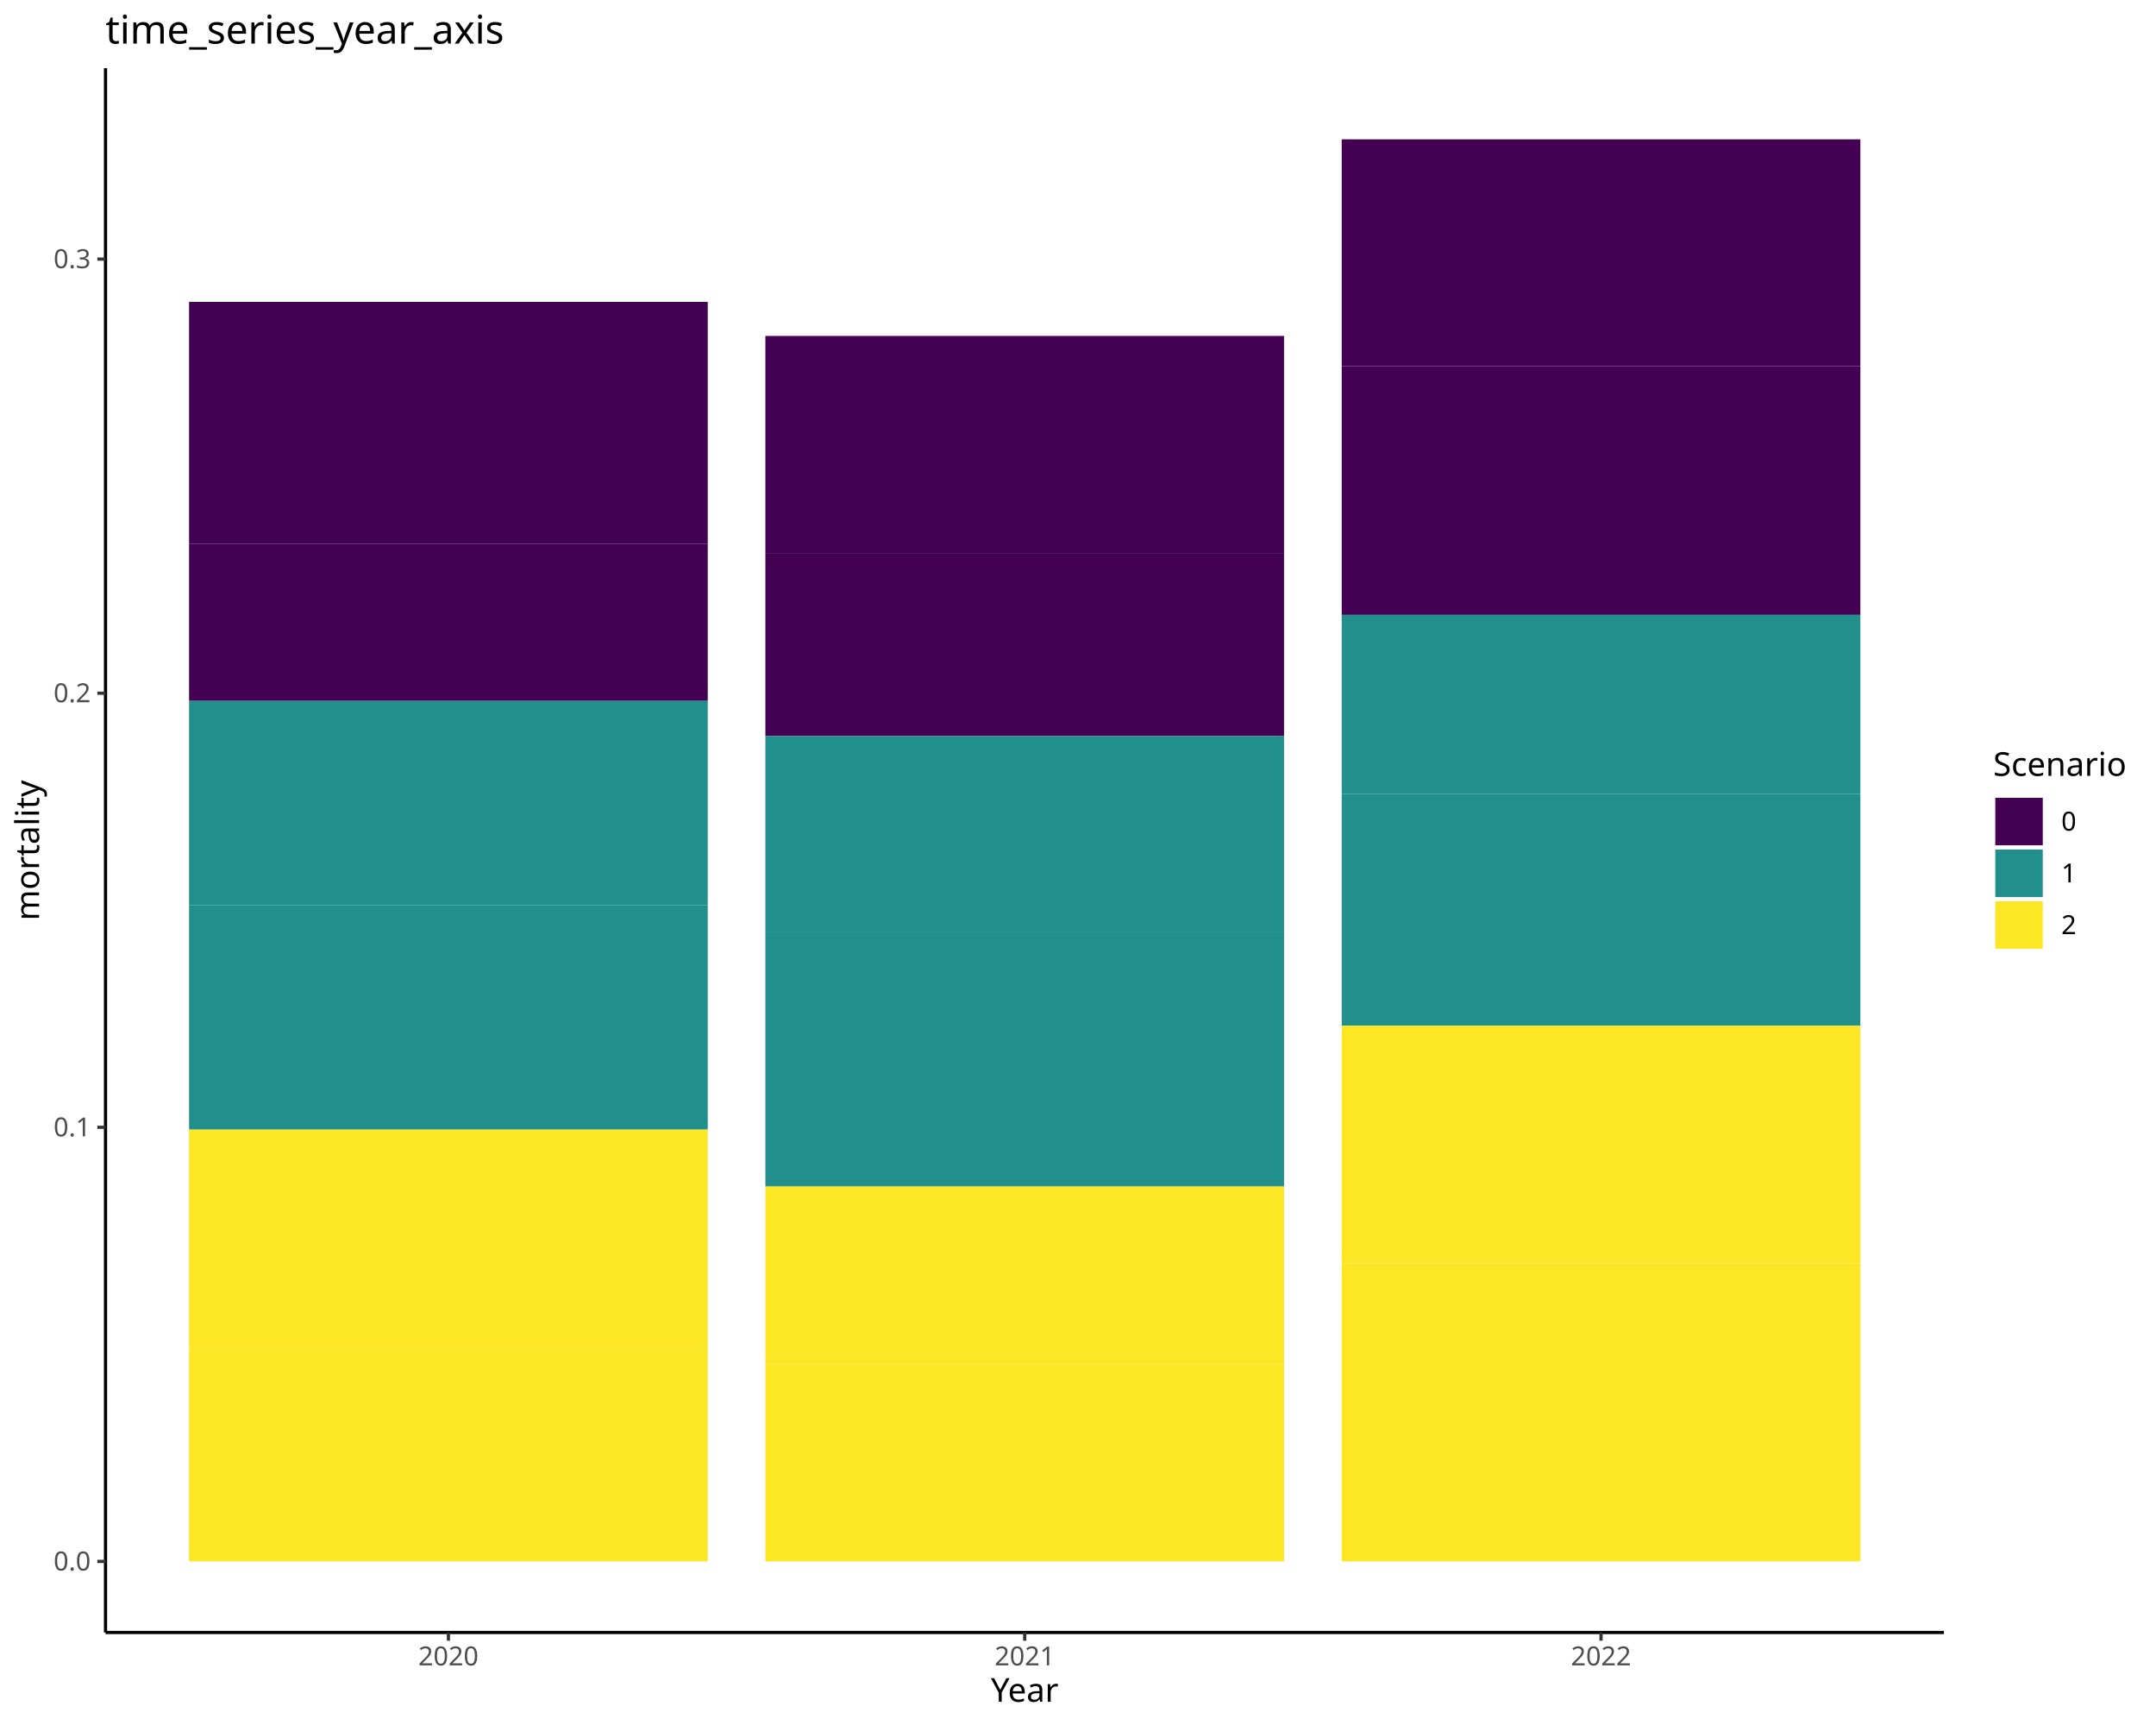
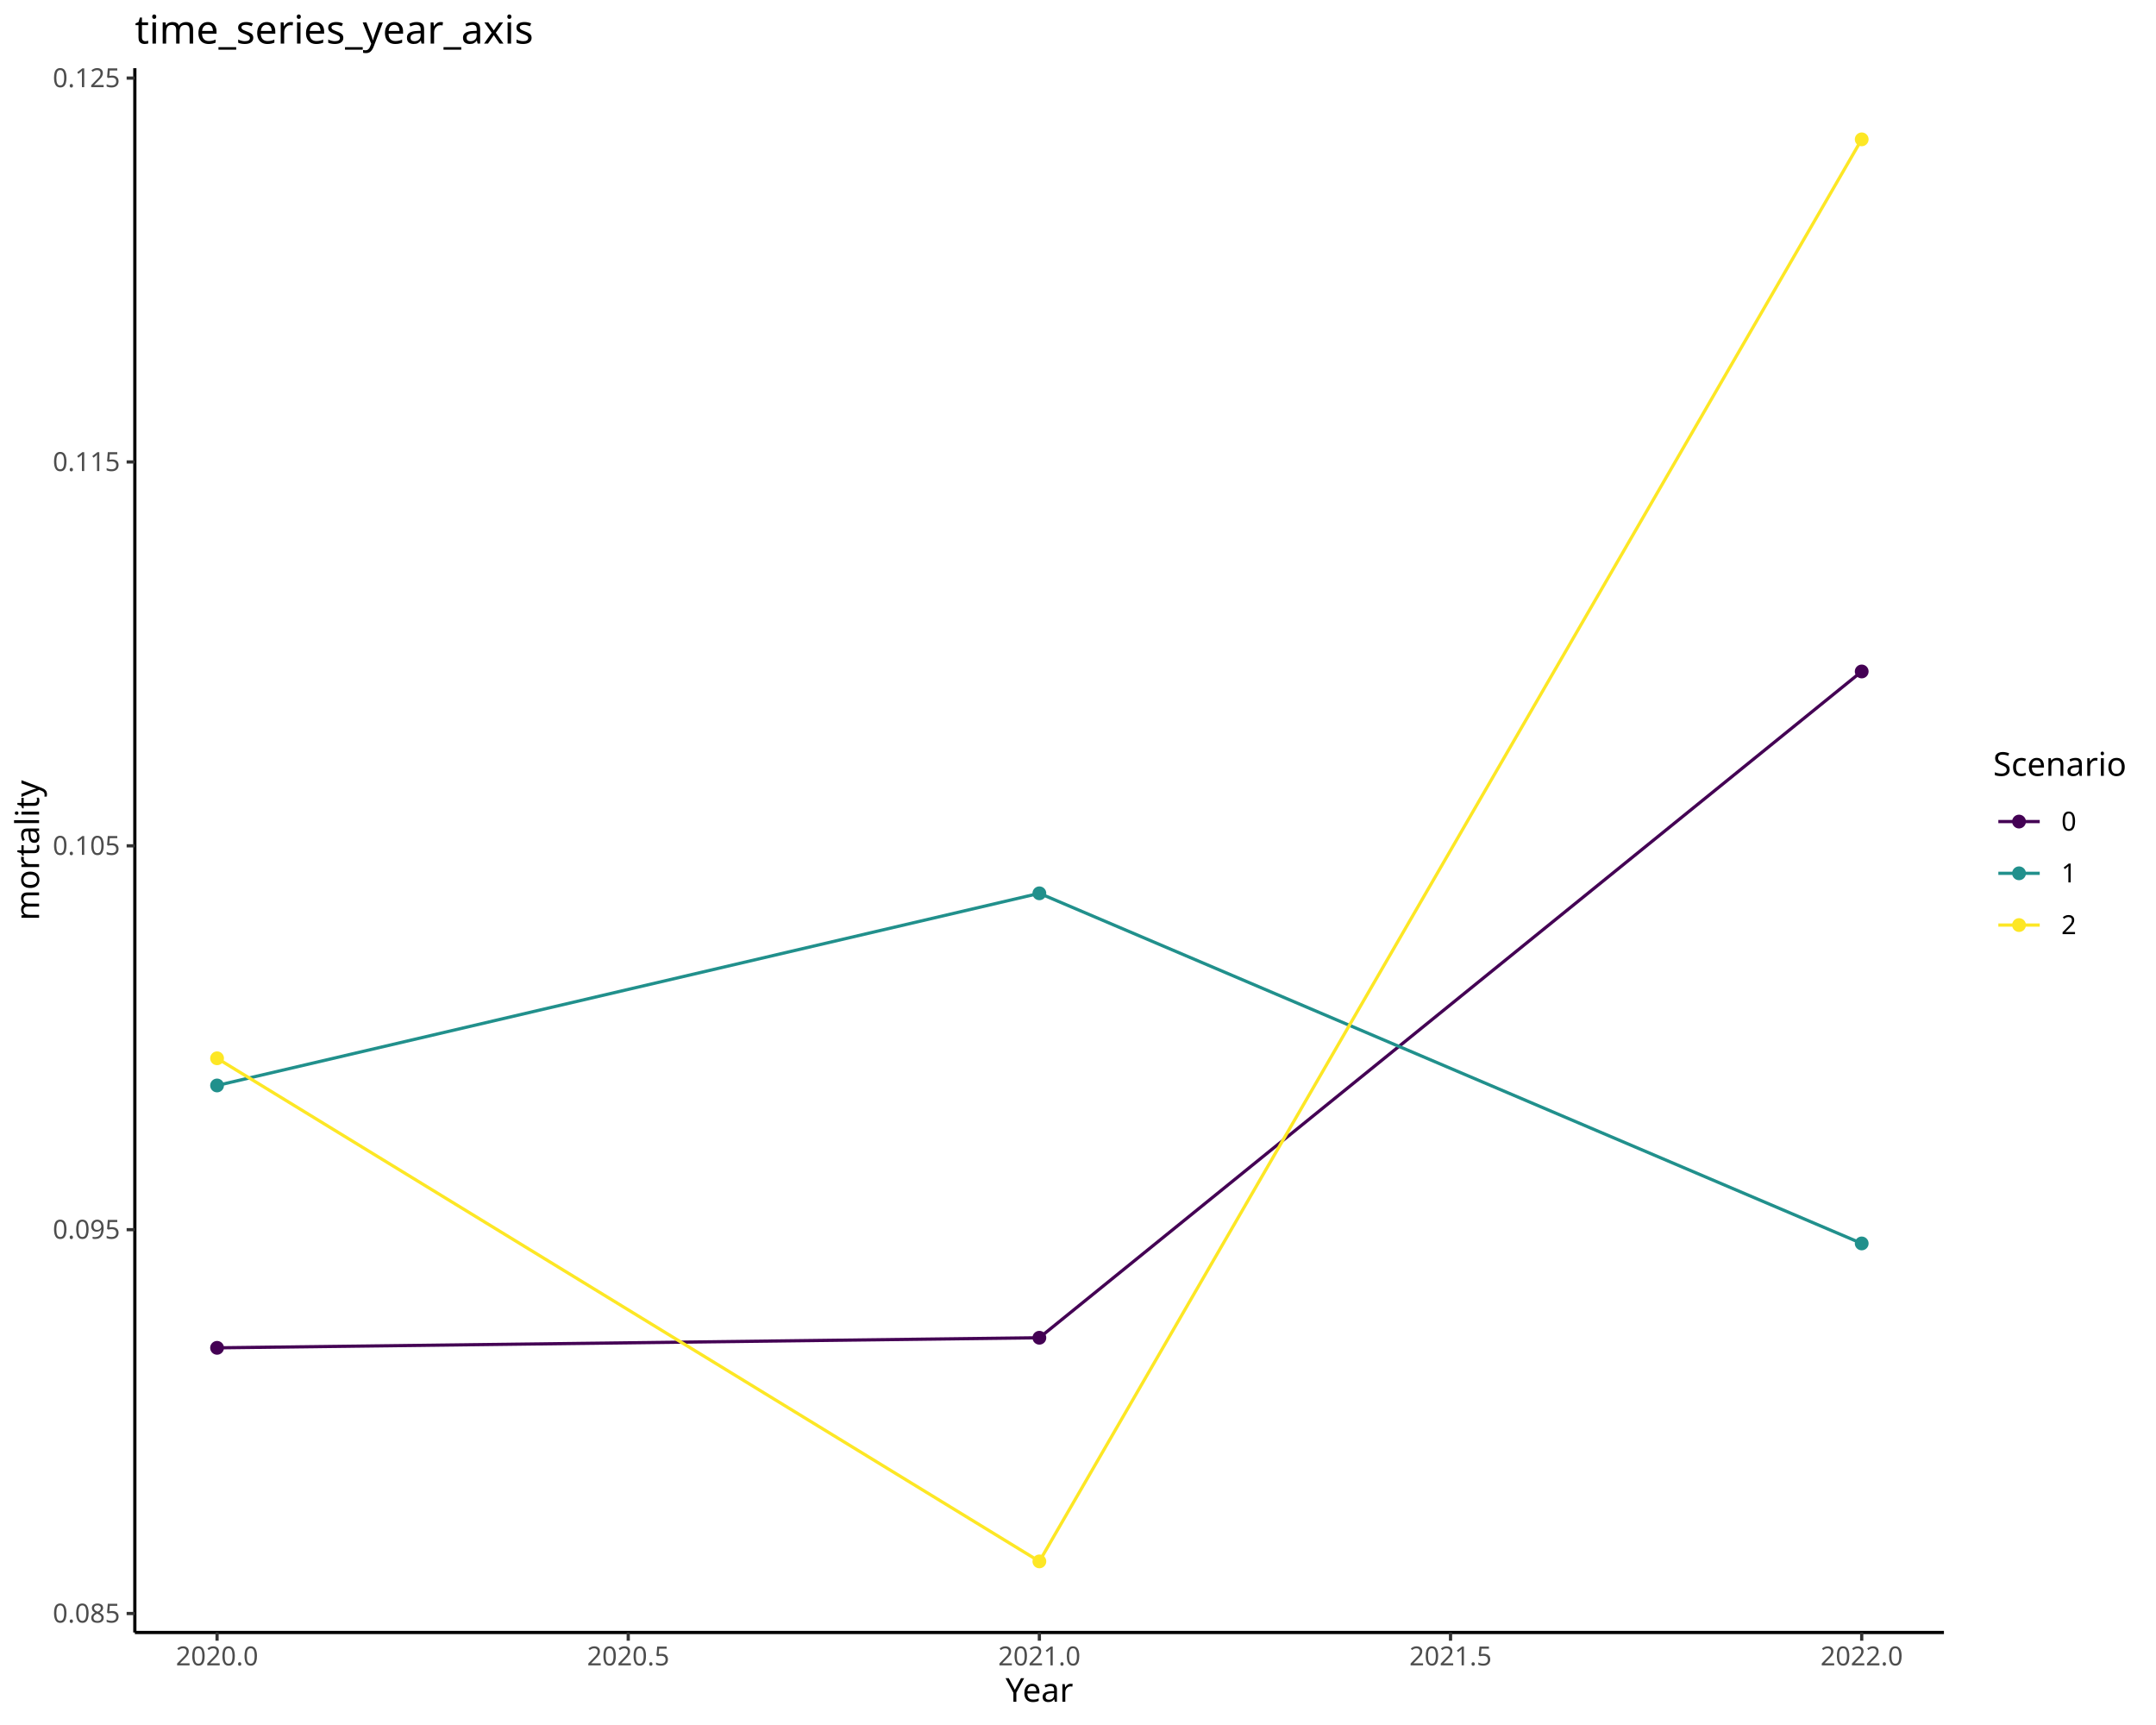
<svg xmlns="http://www.w3.org/2000/svg" class="svglite" data-engine-version="2.0" width="720.00pt" height="576.00pt" viewBox="0 0 720.00 576.00">
  <defs>
    <style type="text/css">
    .svglite line, .svglite polyline, .svglite polygon, .svglite path, .svglite rect, .svglite circle {
      fill: none;
      stroke: #000000;
      stroke-linecap: round;
      stroke-linejoin: round;
      stroke-miterlimit: 10.00;
    }
  </style>
  </defs>
  <rect width="100%" height="100%" style="stroke: none; fill: #FFFFFF;" />
  <defs>
    <clipPath id="cpMC4wMHw3MjAuMDB8MC4wMHw1NzYuMDA=">
      <rect x="0.00" y="0.00" width="720.00" height="576.00" />
    </clipPath>
  </defs>
  <g clip-path="url(#cpMC4wMHw3MjAuMDB8MC4wMHw1NzYuMDA=)">
    <rect x="0.00" y="0.00" width="720.00" height="576.00" style="stroke-width: 1.07; stroke: #FFFFFF; fill: #FFFFFF;" />
  </g>
  <defs>
-     <clipPath id="cpMzUuMjR8NjQ5LjE4fDIyLjc4fDU0NS4xMQ==">
-       <rect x="35.24" y="22.78" width="613.94" height="522.33" />
+     <clipPath id="cpNDUuMDN8NjQ5LjE4fDIyLjc4fDU0NS4xMQ==">
+       <rect x="45.03" y="22.78" width="604.15" height="522.33" />
    </clipPath>
  </defs>
-   <g clip-path="url(#cpMzUuMjR8NjQ5LjE4fDIyLjc4fDU0NS4xMQ==)">
-     <rect x="35.24" y="22.78" width="613.94" height="522.33" style="stroke-width: 1.07; stroke: none; fill: #FFFFFF;" />
-     <rect x="63.14" y="181.64" width="173.21" height="52.41" style="stroke-width: 1.07; stroke: none; stroke-linecap: butt; stroke-linejoin: miter; fill: #440154;" />
-     <rect x="255.60" y="184.64" width="173.21" height="61.15" style="stroke-width: 1.07; stroke: none; stroke-linecap: butt; stroke-linejoin: miter; fill: #440154;" />
-     <rect x="448.06" y="122.26" width="173.21" height="83.05" style="stroke-width: 1.07; stroke: none; stroke-linecap: butt; stroke-linejoin: miter; fill: #440154;" />
-     <rect x="63.14" y="302.18" width="173.21" height="75.01" style="stroke-width: 1.07; stroke: none; stroke-linecap: butt; stroke-linejoin: miter; fill: #21908C;" />
-     <rect x="255.60" y="311.32" width="173.21" height="84.88" style="stroke-width: 1.07; stroke: none; stroke-linecap: butt; stroke-linejoin: miter; fill: #21908C;" />
-     <rect x="448.06" y="265.16" width="173.21" height="77.33" style="stroke-width: 1.07; stroke: none; stroke-linecap: butt; stroke-linejoin: miter; fill: #21908C;" />
-     <rect x="63.14" y="450.47" width="173.21" height="70.90" style="stroke-width: 1.07; stroke: none; stroke-linecap: butt; stroke-linejoin: miter; fill: #FDE725;" />
-     <rect x="255.60" y="455.41" width="173.21" height="65.96" style="stroke-width: 1.07; stroke: none; stroke-linecap: butt; stroke-linejoin: miter; fill: #FDE725;" />
-     <rect x="448.06" y="421.81" width="173.21" height="99.56" style="stroke-width: 1.07; stroke: none; stroke-linecap: butt; stroke-linejoin: miter; fill: #FDE725;" />
-     <rect x="63.14" y="100.80" width="173.21" height="80.84" style="stroke-width: 1.07; stroke: none; stroke-linecap: butt; stroke-linejoin: miter; fill: #440154;" />
-     <rect x="255.60" y="112.17" width="173.21" height="72.47" style="stroke-width: 1.07; stroke: none; stroke-linecap: butt; stroke-linejoin: miter; fill: #440154;" />
-     <rect x="448.06" y="46.53" width="173.21" height="75.74" style="stroke-width: 1.07; stroke: none; stroke-linecap: butt; stroke-linejoin: miter; fill: #440154;" />
-     <rect x="63.14" y="234.05" width="173.21" height="68.13" style="stroke-width: 1.07; stroke: none; stroke-linecap: butt; stroke-linejoin: miter; fill: #21908C;" />
-     <rect x="255.60" y="245.79" width="173.21" height="65.53" style="stroke-width: 1.07; stroke: none; stroke-linecap: butt; stroke-linejoin: miter; fill: #21908C;" />
-     <rect x="448.06" y="205.31" width="173.21" height="59.85" style="stroke-width: 1.07; stroke: none; stroke-linecap: butt; stroke-linejoin: miter; fill: #21908C;" />
-     <rect x="63.14" y="377.20" width="173.21" height="73.27" style="stroke-width: 1.07; stroke: none; stroke-linecap: butt; stroke-linejoin: miter; fill: #FDE725;" />
-     <rect x="255.60" y="396.19" width="173.21" height="59.22" style="stroke-width: 1.07; stroke: none; stroke-linecap: butt; stroke-linejoin: miter; fill: #FDE725;" />
-     <rect x="448.06" y="342.49" width="173.21" height="79.32" style="stroke-width: 1.07; stroke: none; stroke-linecap: butt; stroke-linejoin: miter; fill: #FDE725;" />
+   <g clip-path="url(#cpNDUuMDN8NjQ5LjE4fDIyLjc4fDU0NS4xMQ==)">
+     <rect x="45.03" y="22.78" width="604.15" height="522.33" style="stroke-width: 1.07; stroke: none; fill: #FFFFFF;" />
+     <circle cx="72.49" cy="450.06" r="1.95" style="stroke-width: 0.71; stroke: #440154; fill: #440154;" />
+     <circle cx="72.49" cy="362.45" r="1.95" style="stroke-width: 0.71; stroke: #21908C; fill: #21908C;" />
+     <circle cx="72.49" cy="353.38" r="1.95" style="stroke-width: 0.71; stroke: #FDE725; fill: #FDE725;" />
+     <circle cx="347.10" cy="446.69" r="1.95" style="stroke-width: 0.71; stroke: #440154; fill: #440154;" />
+     <circle cx="347.10" cy="298.29" r="1.95" style="stroke-width: 0.71; stroke: #21908C; fill: #21908C;" />
+     <circle cx="347.10" cy="521.37" r="1.95" style="stroke-width: 0.71; stroke: #FDE725; fill: #FDE725;" />
+     <circle cx="621.72" cy="224.21" r="1.95" style="stroke-width: 0.71; stroke: #440154; fill: #440154;" />
+     <circle cx="621.72" cy="415.20" r="1.95" style="stroke-width: 0.71; stroke: #21908C; fill: #21908C;" />
+     <circle cx="621.72" cy="46.53" r="1.95" style="stroke-width: 0.71; stroke: #FDE725; fill: #FDE725;" />
+     <polyline points="72.49,450.06 347.10,446.69 621.72,224.21 " style="stroke-width: 1.07; stroke: #440154; stroke-linecap: butt;" />
+     <polyline points="72.49,362.45 347.10,298.29 621.72,415.20 " style="stroke-width: 1.07; stroke: #21908C; stroke-linecap: butt;" />
+     <polyline points="72.49,353.38 347.10,521.37 621.72,46.53 " style="stroke-width: 1.07; stroke: #FDE725; stroke-linecap: butt;" />
  </g>
  <g clip-path="url(#cpMC4wMHw3MjAuMDB8MC4wMHw1NzYuMDA=)">
-     <polyline points="35.24,545.11 35.24,22.78 " style="stroke-width: 1.07; stroke-linecap: butt;" />
-     <text x="30.31" y="524.40" text-anchor="end" style="font-size: 8.80px; fill: #4D4D4D; font-family: sans;" textLength="12.23px" lengthAdjust="spacingAndGlyphs">0.0</text>
-     <text x="30.31" y="379.45" text-anchor="end" style="font-size: 8.80px; fill: #4D4D4D; font-family: sans;" textLength="12.23px" lengthAdjust="spacingAndGlyphs">0.1</text>
-     <text x="30.31" y="234.49" text-anchor="end" style="font-size: 8.80px; fill: #4D4D4D; font-family: sans;" textLength="12.23px" lengthAdjust="spacingAndGlyphs">0.2</text>
-     <text x="30.31" y="89.54" text-anchor="end" style="font-size: 8.80px; fill: #4D4D4D; font-family: sans;" textLength="12.23px" lengthAdjust="spacingAndGlyphs">0.3</text>
-     <polyline points="32.50,521.37 35.24,521.37 " style="stroke-width: 1.07; stroke: #333333; stroke-linecap: butt;" />
-     <polyline points="32.50,376.42 35.24,376.42 " style="stroke-width: 1.07; stroke: #333333; stroke-linecap: butt;" />
-     <polyline points="32.50,231.47 35.24,231.47 " style="stroke-width: 1.07; stroke: #333333; stroke-linecap: butt;" />
-     <polyline points="32.50,86.52 35.24,86.52 " style="stroke-width: 1.07; stroke: #333333; stroke-linecap: butt;" />
-     <polyline points="35.24,545.11 649.18,545.11 " style="stroke-width: 1.07; stroke-linecap: butt;" />
-     <polyline points="149.75,547.85 149.75,545.11 " style="stroke-width: 1.07; stroke: #333333; stroke-linecap: butt;" />
-     <polyline points="342.21,547.85 342.21,545.11 " style="stroke-width: 1.07; stroke: #333333; stroke-linecap: butt;" />
-     <polyline points="534.67,547.85 534.67,545.11 " style="stroke-width: 1.07; stroke: #333333; stroke-linecap: butt;" />
-     <text x="149.75" y="556.10" text-anchor="middle" style="font-size: 8.80px; fill: #4D4D4D; font-family: sans;" textLength="19.58px" lengthAdjust="spacingAndGlyphs">2020</text>
-     <text x="342.21" y="556.10" text-anchor="middle" style="font-size: 8.80px; fill: #4D4D4D; font-family: sans;" textLength="19.58px" lengthAdjust="spacingAndGlyphs">2021</text>
-     <text x="534.67" y="556.10" text-anchor="middle" style="font-size: 8.80px; fill: #4D4D4D; font-family: sans;" textLength="19.58px" lengthAdjust="spacingAndGlyphs">2022</text>
-     <text x="342.21" y="568.24" text-anchor="middle" style="font-size: 11.00px; font-family: sans;" textLength="23.24px" lengthAdjust="spacingAndGlyphs">Year</text>
+     <polyline points="45.03,545.11 45.03,22.78 " style="stroke-width: 1.07; stroke-linecap: butt;" />
+     <text x="40.10" y="541.80" text-anchor="end" style="font-size: 8.80px; fill: #4D4D4D; font-family: sans;" textLength="22.02px" lengthAdjust="spacingAndGlyphs">0.085</text>
+     <text x="40.10" y="413.63" text-anchor="end" style="font-size: 8.80px; fill: #4D4D4D; font-family: sans;" textLength="22.02px" lengthAdjust="spacingAndGlyphs">0.095</text>
+     <text x="40.10" y="285.45" text-anchor="end" style="font-size: 8.80px; fill: #4D4D4D; font-family: sans;" textLength="22.02px" lengthAdjust="spacingAndGlyphs">0.105</text>
+     <text x="40.10" y="157.28" text-anchor="end" style="font-size: 8.80px; fill: #4D4D4D; font-family: sans;" textLength="22.02px" lengthAdjust="spacingAndGlyphs">0.115</text>
+     <text x="40.10" y="29.11" text-anchor="end" style="font-size: 8.80px; fill: #4D4D4D; font-family: sans;" textLength="22.02px" lengthAdjust="spacingAndGlyphs">0.125</text>
+     <polyline points="42.29,538.77 45.03,538.77 " style="stroke-width: 1.07; stroke: #333333; stroke-linecap: butt;" />
+     <polyline points="42.29,410.60 45.03,410.60 " style="stroke-width: 1.07; stroke: #333333; stroke-linecap: butt;" />
+     <polyline points="42.29,282.43 45.03,282.43 " style="stroke-width: 1.07; stroke: #333333; stroke-linecap: butt;" />
+     <polyline points="42.29,154.25 45.03,154.25 " style="stroke-width: 1.07; stroke: #333333; stroke-linecap: butt;" />
+     <polyline points="42.29,26.08 45.03,26.08 " style="stroke-width: 1.07; stroke: #333333; stroke-linecap: butt;" />
+     <polyline points="45.03,545.11 649.18,545.11 " style="stroke-width: 1.07; stroke-linecap: butt;" />
+     <polyline points="72.49,547.85 72.49,545.11 " style="stroke-width: 1.07; stroke: #333333; stroke-linecap: butt;" />
+     <polyline points="209.80,547.85 209.80,545.11 " style="stroke-width: 1.07; stroke: #333333; stroke-linecap: butt;" />
+     <polyline points="347.10,547.85 347.10,545.11 " style="stroke-width: 1.07; stroke: #333333; stroke-linecap: butt;" />
+     <polyline points="484.41,547.85 484.41,545.11 " style="stroke-width: 1.07; stroke: #333333; stroke-linecap: butt;" />
+     <polyline points="621.72,547.85 621.72,545.11 " style="stroke-width: 1.07; stroke: #333333; stroke-linecap: butt;" />
+     <text x="72.49" y="556.10" text-anchor="middle" style="font-size: 8.80px; fill: #4D4D4D; font-family: sans;" textLength="26.92px" lengthAdjust="spacingAndGlyphs">2020.0</text>
+     <text x="209.80" y="556.10" text-anchor="middle" style="font-size: 8.80px; fill: #4D4D4D; font-family: sans;" textLength="26.92px" lengthAdjust="spacingAndGlyphs">2020.5</text>
+     <text x="347.10" y="556.10" text-anchor="middle" style="font-size: 8.80px; fill: #4D4D4D; font-family: sans;" textLength="26.92px" lengthAdjust="spacingAndGlyphs">2021.0</text>
+     <text x="484.41" y="556.10" text-anchor="middle" style="font-size: 8.80px; fill: #4D4D4D; font-family: sans;" textLength="26.92px" lengthAdjust="spacingAndGlyphs">2021.5</text>
+     <text x="621.72" y="556.10" text-anchor="middle" style="font-size: 8.80px; fill: #4D4D4D; font-family: sans;" textLength="26.92px" lengthAdjust="spacingAndGlyphs">2022.0</text>
+     <text x="347.10" y="568.24" text-anchor="middle" style="font-size: 11.00px; font-family: sans;" textLength="23.24px" lengthAdjust="spacingAndGlyphs">Year</text>
    <text transform="translate(13.05,283.95) rotate(-90)" text-anchor="middle" style="font-size: 11.00px; font-family: sans;" textLength="41.57px" lengthAdjust="spacingAndGlyphs">mortality</text>
    <rect x="660.14" y="244.88" width="54.38" height="78.13" style="stroke-width: 1.07; stroke: none; fill: #FFFFFF;" />
    <text x="665.62" y="259.07" style="font-size: 11.00px; font-family: sans;" textLength="43.42px" lengthAdjust="spacingAndGlyphs">Scenario</text>
    <rect x="665.62" y="265.69" width="17.28" height="17.28" style="stroke-width: 1.07; stroke: none; fill: #FFFFFF;" />
-     <rect x="666.33" y="266.40" width="15.86" height="15.86" style="stroke-width: 1.07; stroke: none; stroke-linecap: butt; stroke-linejoin: miter; fill: #440154;" />
+     <circle cx="674.26" cy="274.33" r="1.95" style="stroke-width: 0.71; stroke: #440154; fill: #440154;" />
+     <line x1="667.35" y1="274.33" x2="681.17" y2="274.33" style="stroke-width: 1.07; stroke: #440154; stroke-linecap: butt;" />
    <rect x="665.62" y="282.97" width="17.28" height="17.28" style="stroke-width: 1.07; stroke: none; fill: #FFFFFF;" />
-     <rect x="666.33" y="283.68" width="15.86" height="15.86" style="stroke-width: 1.07; stroke: none; stroke-linecap: butt; stroke-linejoin: miter; fill: #21908C;" />
+     <circle cx="674.26" cy="291.61" r="1.95" style="stroke-width: 0.71; stroke: #21908C; fill: #21908C;" />
+     <line x1="667.35" y1="291.61" x2="681.17" y2="291.61" style="stroke-width: 1.07; stroke: #21908C; stroke-linecap: butt;" />
    <rect x="665.62" y="300.25" width="17.28" height="17.28" style="stroke-width: 1.07; stroke: none; fill: #FFFFFF;" />
-     <rect x="666.33" y="300.96" width="15.86" height="15.86" style="stroke-width: 1.07; stroke: none; stroke-linecap: butt; stroke-linejoin: miter; fill: #FDE725;" />
+     <circle cx="674.26" cy="308.89" r="1.95" style="stroke-width: 0.71; stroke: #FDE725; fill: #FDE725;" />
+     <line x1="667.35" y1="308.89" x2="681.17" y2="308.89" style="stroke-width: 1.07; stroke: #FDE725; stroke-linecap: butt;" />
    <text x="688.38" y="277.36" style="font-size: 8.80px; font-family: sans;" textLength="4.89px" lengthAdjust="spacingAndGlyphs">0</text>
    <text x="688.38" y="294.64" style="font-size: 8.80px; font-family: sans;" textLength="4.89px" lengthAdjust="spacingAndGlyphs">1</text>
    <text x="688.38" y="311.92" style="font-size: 8.80px; font-family: sans;" textLength="4.89px" lengthAdjust="spacingAndGlyphs">2</text>
-     <text x="35.24" y="14.56" style="font-size: 13.20px; font-family: sans;" textLength="131.35px" lengthAdjust="spacingAndGlyphs">time_series_year_axis</text>
+     <text x="45.03" y="14.56" style="font-size: 13.20px; font-family: sans;" textLength="131.35px" lengthAdjust="spacingAndGlyphs">time_series_year_axis</text>
  </g>
</svg>
